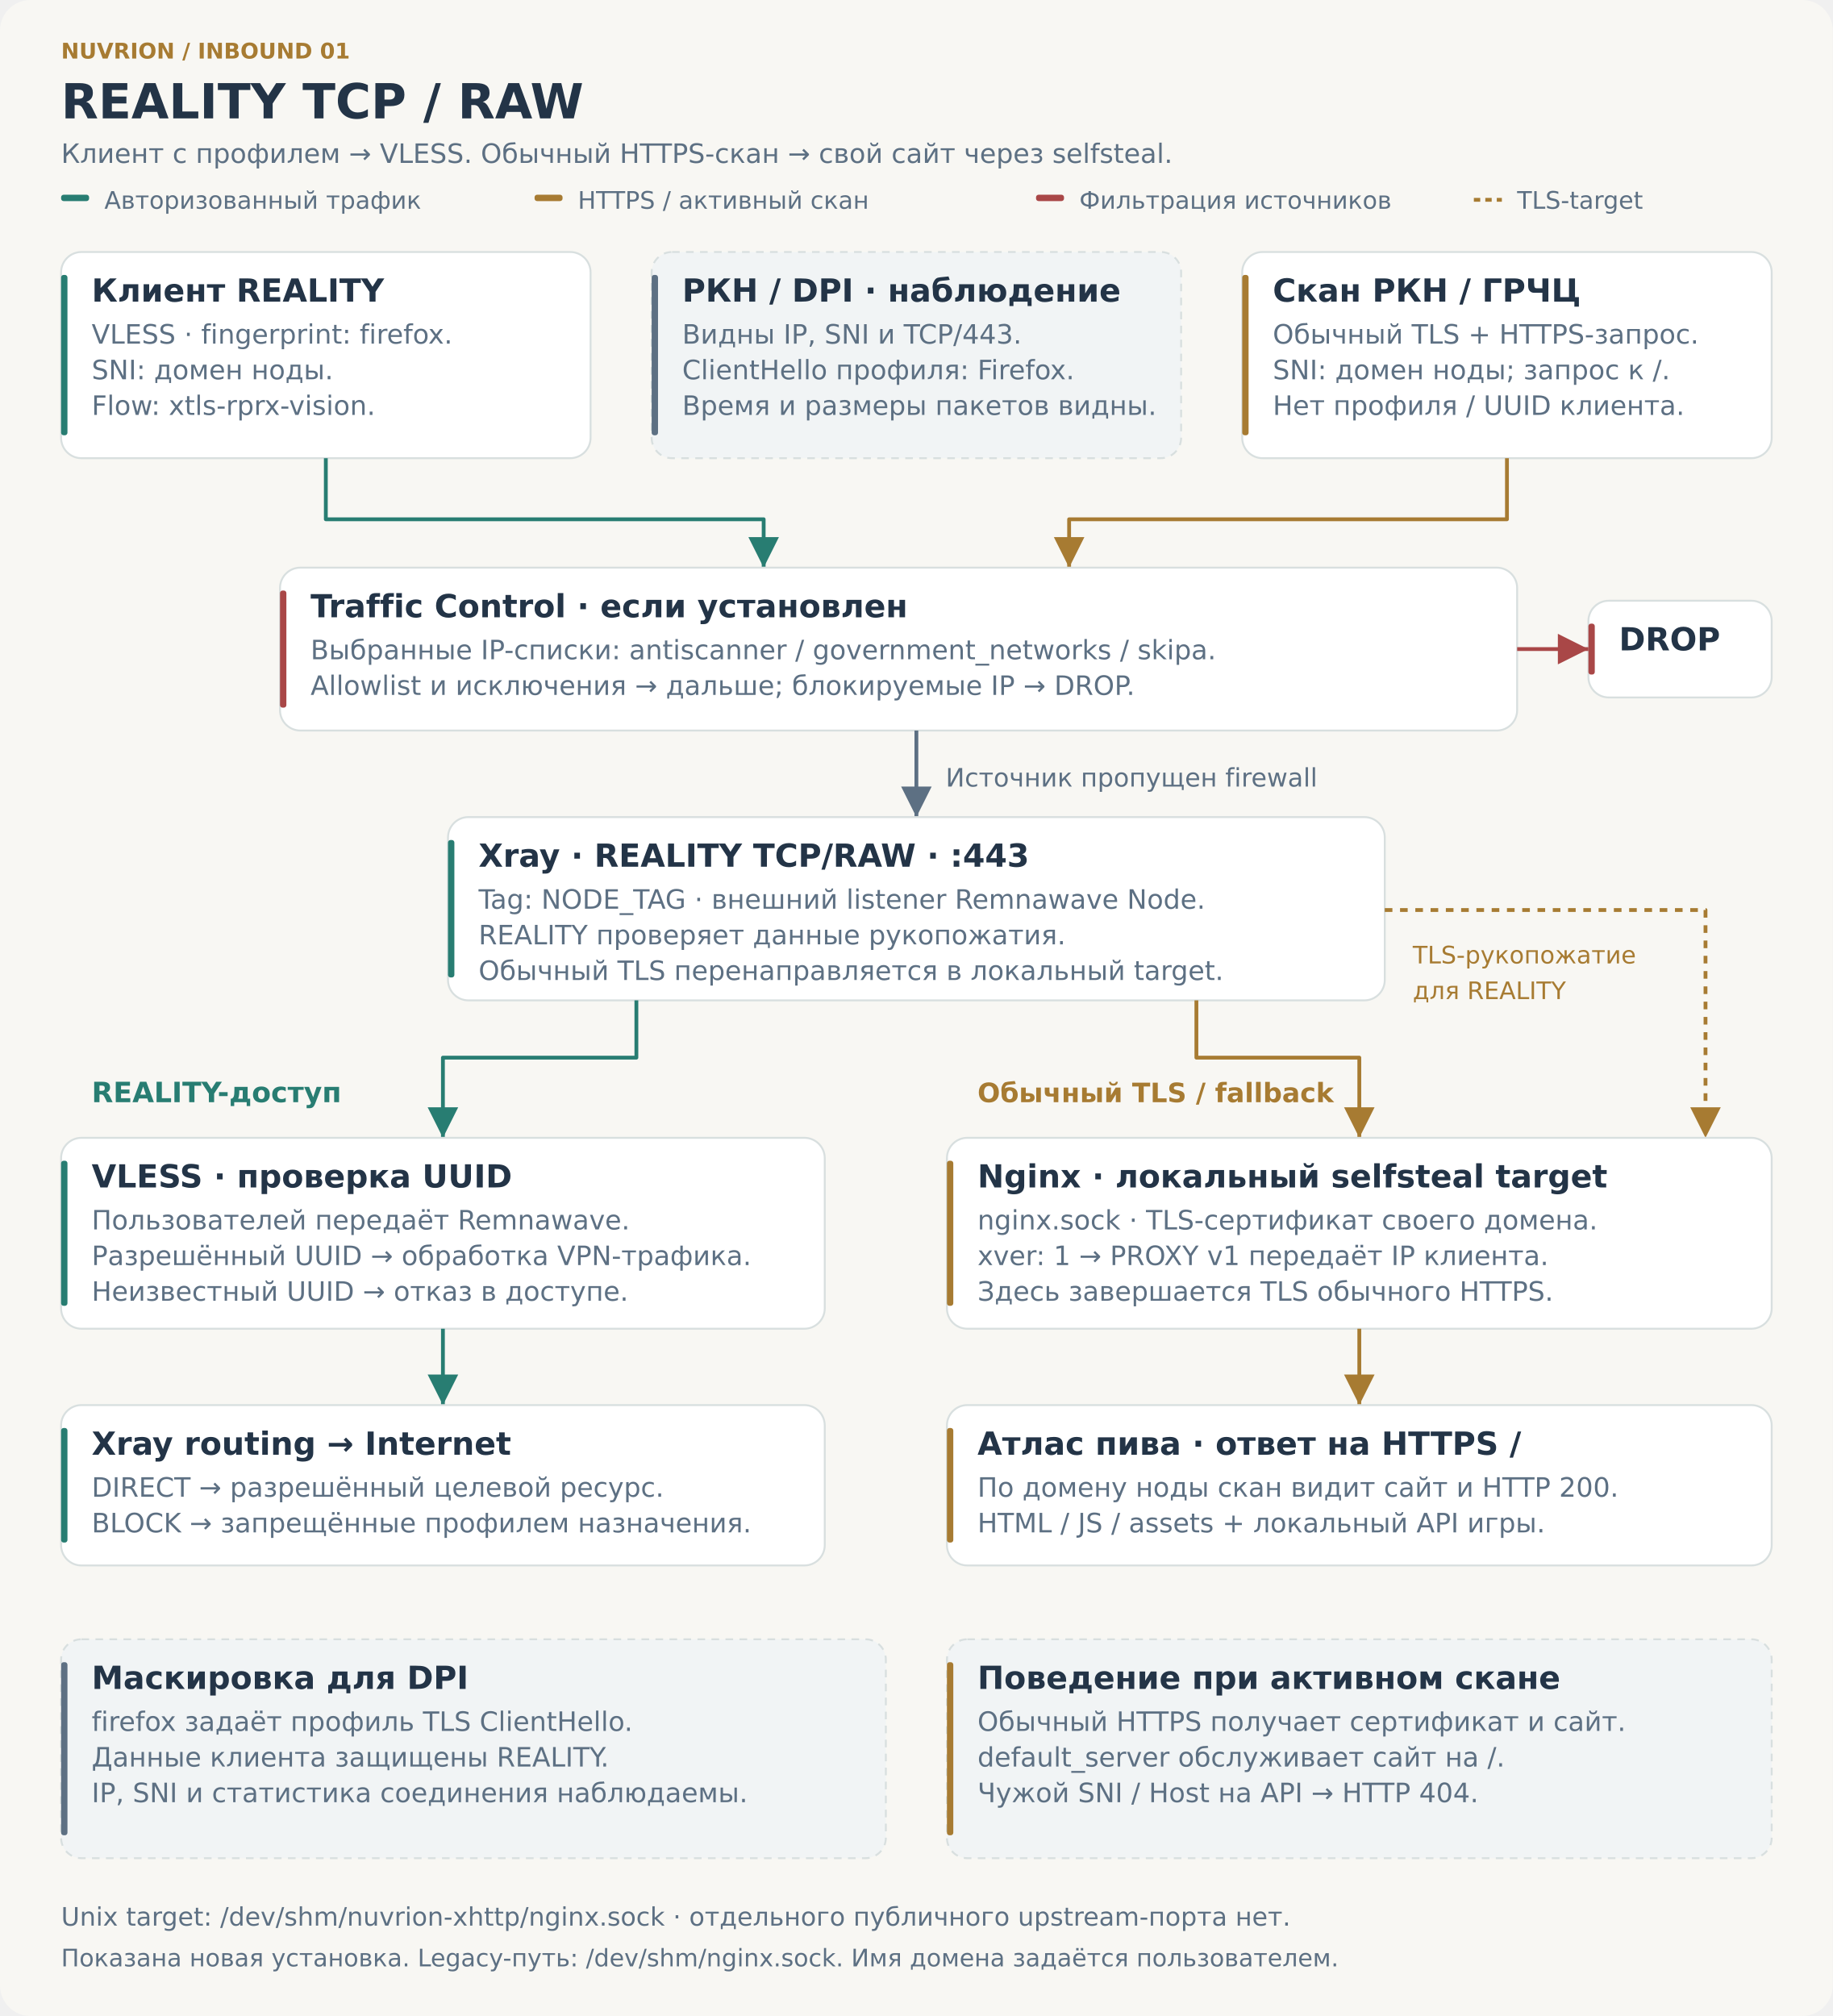
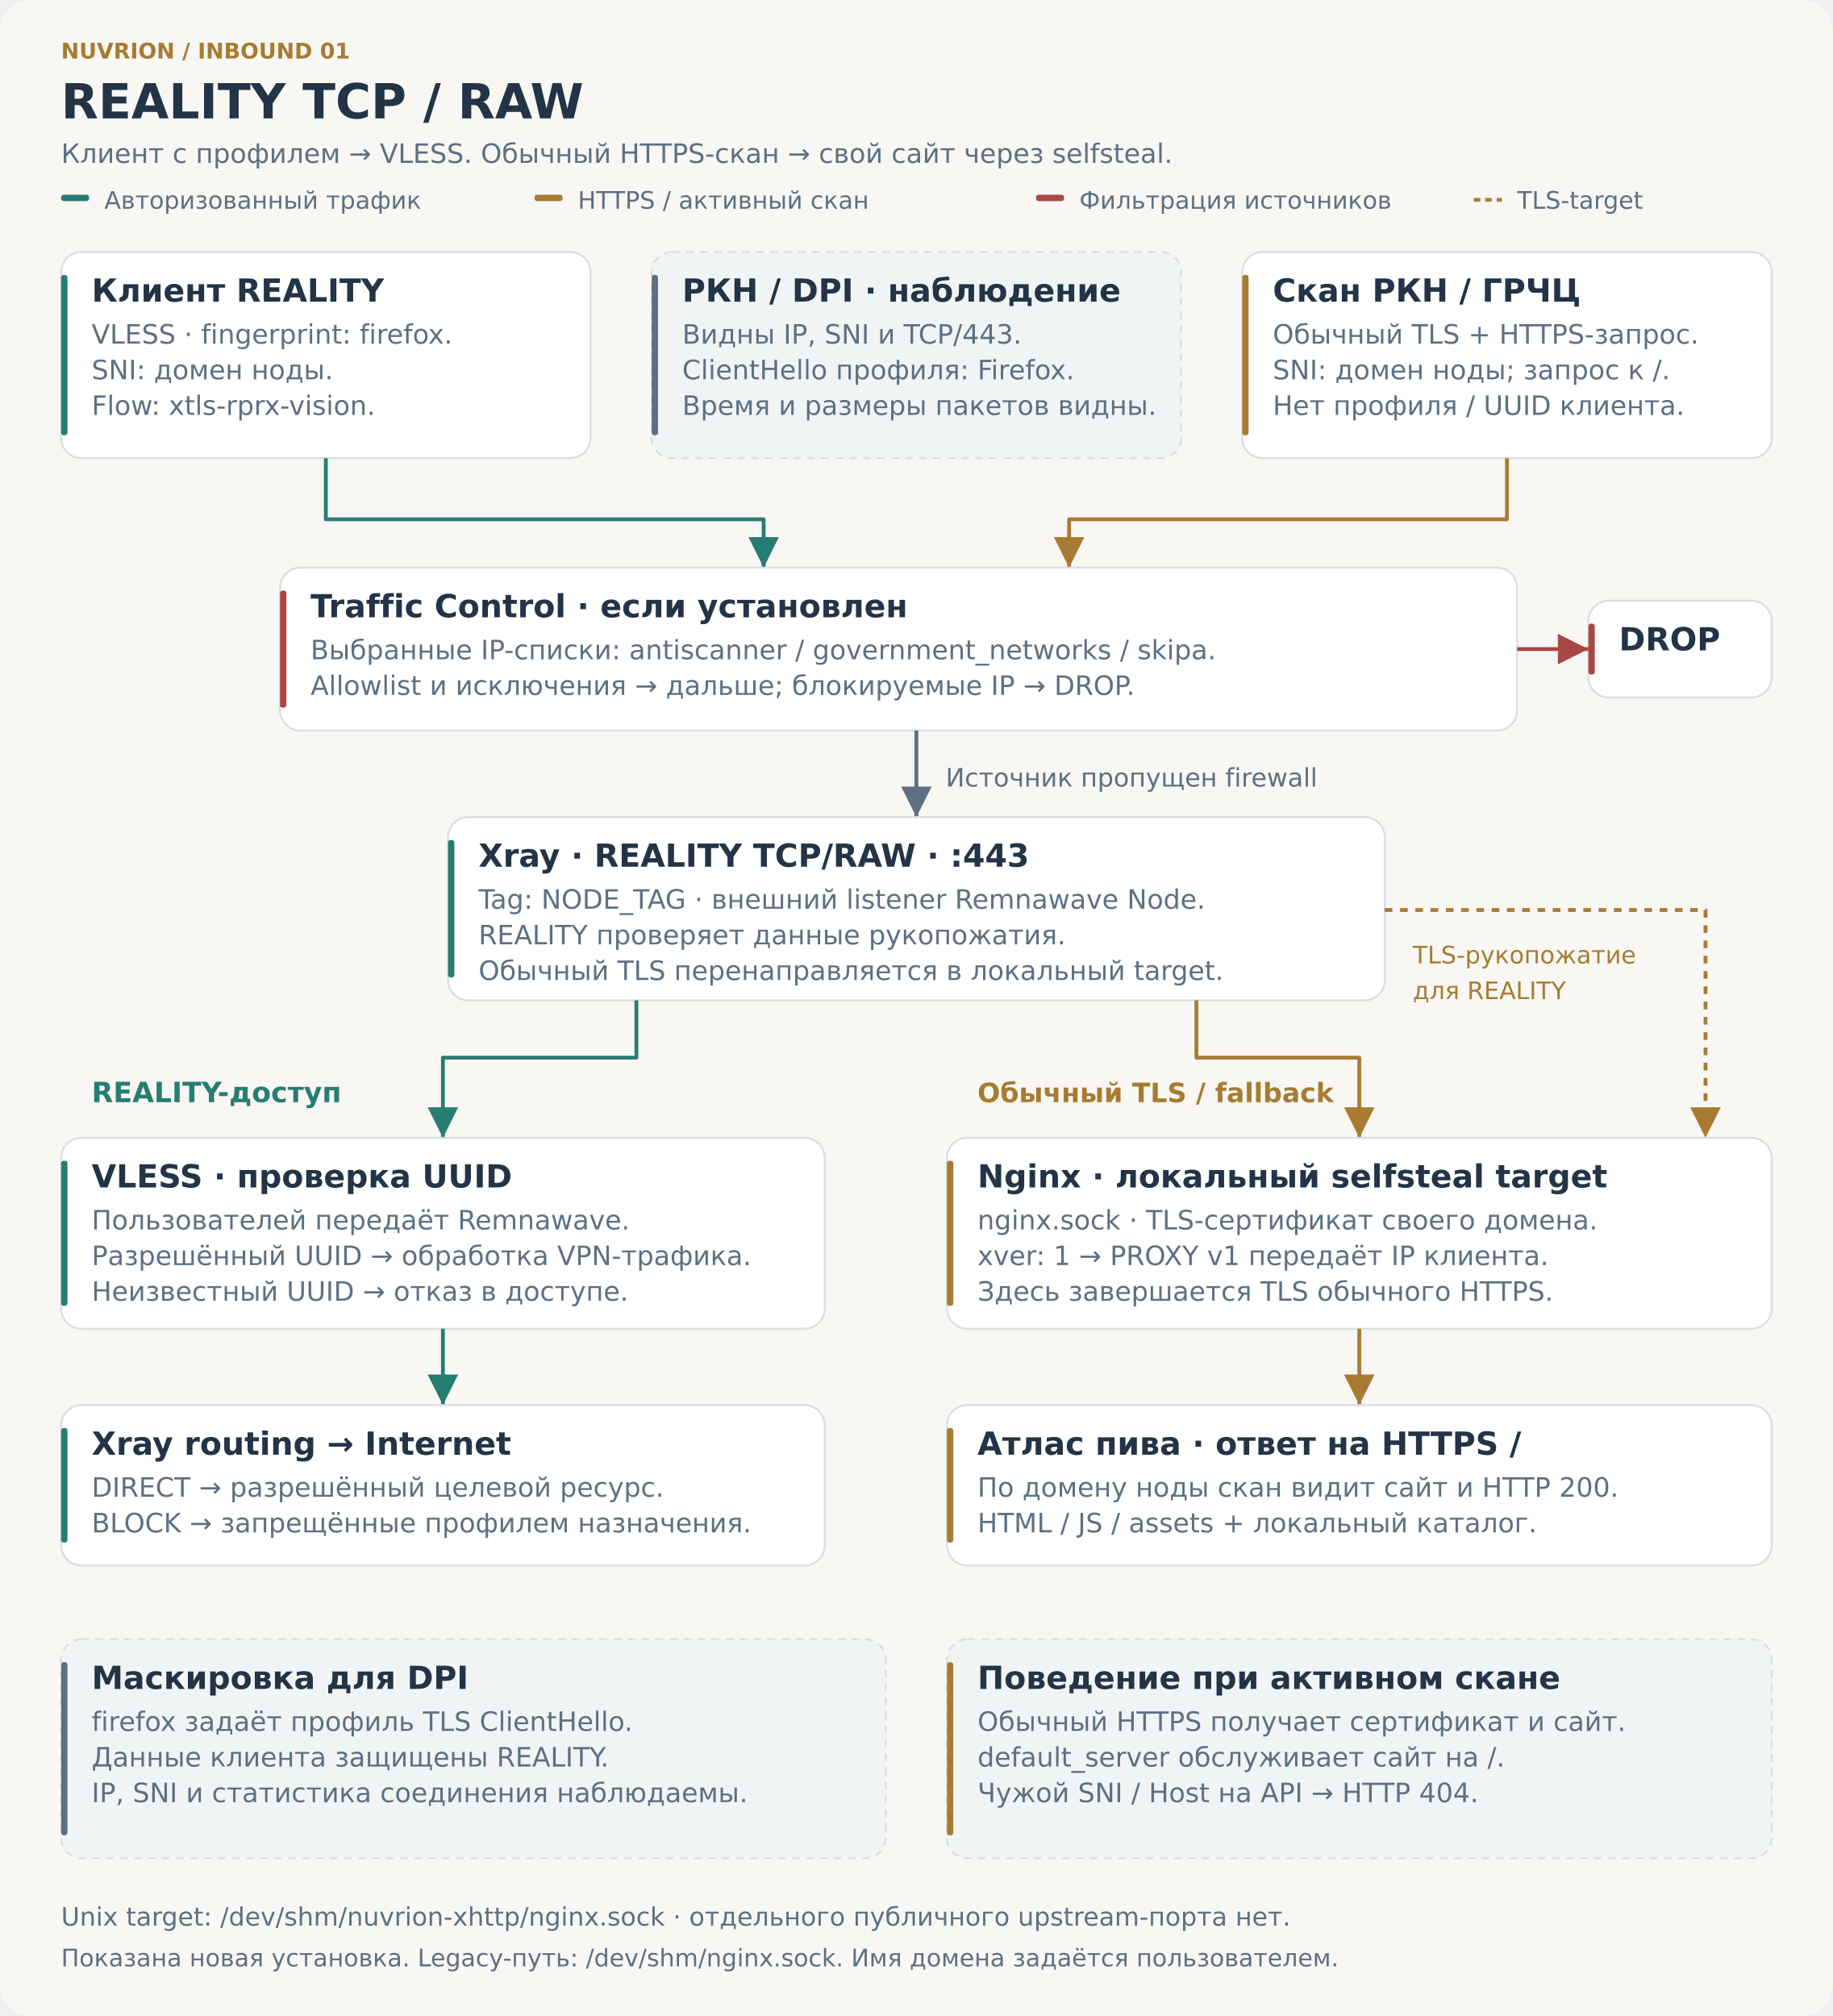
<svg xmlns="http://www.w3.org/2000/svg" width="1440" height="1584" viewBox="0 0 1440 1584" role="img" aria-labelledby="title desc">
  <defs>
    <marker id="vpn" markerWidth="9" markerHeight="9" refX="8" refY="4" orient="auto" markerUnits="strokeWidth">
      <path d="M0 0L8 4L0 8Z" fill="#287d72" />
    </marker>
    <marker id="web" markerWidth="9" markerHeight="9" refX="8" refY="4" orient="auto" markerUnits="strokeWidth">
      <path d="M0 0L8 4L0 8Z" fill="#a77b32" />
    </marker>
    <marker id="scan" markerWidth="9" markerHeight="9" refX="8" refY="4" orient="auto" markerUnits="strokeWidth">
      <path d="M0 0L8 4L0 8Z" fill="#a94747" />
    </marker>
    <marker id="muted" markerWidth="9" markerHeight="9" refX="8" refY="4" orient="auto" markerUnits="strokeWidth">
      <path d="M0 0L8 4L0 8Z" fill="#5d7083" />
    </marker>
  </defs>
  <rect width="1440" height="1584" rx="24" fill="#f8f7f3" />
  <text x="48" y="46" font-family="DejaVu Sans, Segoe UI, Arial, sans-serif" font-size="17" font-weight="700" fill="#a77b32">NUVRION / INBOUND 01</text>
  <text x="48" y="93" font-family="DejaVu Sans, Segoe UI, Arial, sans-serif" font-size="38" font-weight="700" fill="#233447">REALITY TCP / RAW</text>
  <text x="48" y="128" font-family="DejaVu Sans, Segoe UI, Arial, sans-serif" font-size="21" font-weight="400" fill="#5d7083">Клиент с профилем → VLESS. Обычный HTTPS-скан → свой сайт через selfsteal.</text>
  <rect x="48" y="153" width="22" height="5" rx="2" fill="#287d72" />
  <text x="82" y="164" font-family="DejaVu Sans, Segoe UI, Arial, sans-serif" font-size="19" font-weight="400" fill="#5d7083">Авторизованный трафик</text>
  <rect x="420" y="153" width="22" height="5" rx="2" fill="#a77b32" />
  <text x="454" y="164" font-family="DejaVu Sans, Segoe UI, Arial, sans-serif" font-size="19" font-weight="400" fill="#5d7083">HTTPS / активный скан</text>
  <rect x="814" y="153" width="22" height="5" rx="2" fill="#a94747" />
  <text x="848" y="164" font-family="DejaVu Sans, Segoe UI, Arial, sans-serif" font-size="19" font-weight="400" fill="#5d7083">Фильтрация источников</text>
  <g id="client">
    <rect x="48" y="198" width="416" height="162" rx="16" fill="#ffffff" stroke="#d8dfdf" stroke-width="1.5" />
    <rect x="48" y="216" width="5" height="126" rx="2" fill="#287d72" />
    <text x="72" y="237" font-family="DejaVu Sans, Segoe UI, Arial, sans-serif" font-size="25" font-weight="700" fill="#233447">Клиент REALITY</text>
    <text x="72" y="270" font-family="DejaVu Sans, Segoe UI, Arial, sans-serif" font-size="21" font-weight="400" fill="#5d7083">VLESS · fingerprint: firefox.</text>
    <text x="72" y="298" font-family="DejaVu Sans, Segoe UI, Arial, sans-serif" font-size="21" font-weight="400" fill="#5d7083">SNI: домен ноды.</text>
    <text x="72" y="326" font-family="DejaVu Sans, Segoe UI, Arial, sans-serif" font-size="21" font-weight="400" fill="#5d7083">Flow: xtls-rprx-vision.</text>
  </g>
  <g id="dpi">
    <rect x="512" y="198" width="416" height="162" rx="16" fill="#f1f4f5" stroke="#d8dfdf" stroke-width="1.5" stroke-dasharray="6 5" />
    <rect x="512" y="216" width="5" height="126" rx="2" fill="#5d7083" />
    <text x="536" y="237" font-family="DejaVu Sans, Segoe UI, Arial, sans-serif" font-size="25" font-weight="700" fill="#233447">РКН / DPI · наблюдение</text>
    <text x="536" y="270" font-family="DejaVu Sans, Segoe UI, Arial, sans-serif" font-size="21" font-weight="400" fill="#5d7083">Видны IP, SNI и TCP/443.</text>
    <text x="536" y="298" font-family="DejaVu Sans, Segoe UI, Arial, sans-serif" font-size="21" font-weight="400" fill="#5d7083">ClientHello профиля: Firefox.</text>
    <text x="536" y="326" font-family="DejaVu Sans, Segoe UI, Arial, sans-serif" font-size="21" font-weight="400" fill="#5d7083">Время и размеры пакетов видны.</text>
  </g>
  <g id="scanner">
    <rect x="976" y="198" width="416" height="162" rx="16" fill="#ffffff" stroke="#d8dfdf" stroke-width="1.5" />
    <rect x="976" y="216" width="5" height="126" rx="2" fill="#a77b32" />
    <text x="1000" y="237" font-family="DejaVu Sans, Segoe UI, Arial, sans-serif" font-size="25" font-weight="700" fill="#233447">Скан РКН / ГРЧЦ</text>
    <text x="1000" y="270" font-family="DejaVu Sans, Segoe UI, Arial, sans-serif" font-size="21" font-weight="400" fill="#5d7083">Обычный TLS + HTTPS-запрос.</text>
    <text x="1000" y="298" font-family="DejaVu Sans, Segoe UI, Arial, sans-serif" font-size="21" font-weight="400" fill="#5d7083">SNI: домен ноды; запрос к /.</text>
    <text x="1000" y="326" font-family="DejaVu Sans, Segoe UI, Arial, sans-serif" font-size="21" font-weight="400" fill="#5d7083">Нет профиля / UUID клиента.</text>
  </g>
  <path d="M256 360V408H600V446" fill="none" stroke="#287d72" stroke-width="3" stroke-linejoin="round" marker-end="url(#vpn)" />
  <path d="M1184 360V408H840V446" fill="none" stroke="#a77b32" stroke-width="3" stroke-linejoin="round" marker-end="url(#web)" />
  <g id="traffic-control">
    <rect x="220" y="446" width="972" height="128" rx="16" fill="#ffffff" stroke="#d8dfdf" stroke-width="1.5" />
    <rect x="220" y="464" width="5" height="92" rx="2" fill="#a94747" />
    <text x="244" y="485" font-family="DejaVu Sans, Segoe UI, Arial, sans-serif" font-size="25" font-weight="700" fill="#233447">Traffic Control · если установлен</text>
    <text x="244" y="518" font-family="DejaVu Sans, Segoe UI, Arial, sans-serif" font-size="21" font-weight="400" fill="#5d7083">Выбранные IP-списки: antiscanner / government_networks / skipa.</text>
    <text x="244" y="546" font-family="DejaVu Sans, Segoe UI, Arial, sans-serif" font-size="21" font-weight="400" fill="#5d7083">Allowlist и исключения → дальше; блокируемые IP → DROP.</text>
  </g>
  <g id="source-drop">
    <rect x="1248" y="472" width="144" height="76" rx="16" fill="#ffffff" stroke="#d8dfdf" stroke-width="1.5" />
    <rect x="1248" y="490" width="5" height="40" rx="2" fill="#a94747" />
    <text x="1272" y="511" font-family="DejaVu Sans, Segoe UI, Arial, sans-serif" font-size="25" font-weight="700" fill="#233447">DROP</text>
  </g>
  <path d="M1192 510H1248" fill="none" stroke="#a94747" stroke-width="3" stroke-linejoin="round" marker-end="url(#scan)" />
  <path d="M720 574V642" fill="none" stroke="#5d7083" stroke-width="3" stroke-linejoin="round" marker-end="url(#muted)" />
  <text x="743" y="618" font-family="DejaVu Sans, Segoe UI, Arial, sans-serif" font-size="20" font-weight="400" fill="#5d7083">Источник пропущен firewall</text>
  <g id="reality-inbound">
    <rect x="352" y="642" width="736" height="144" rx="16" fill="#ffffff" stroke="#d8dfdf" stroke-width="1.5" />
    <rect x="352" y="660" width="5" height="108" rx="2" fill="#287d72" />
    <text x="376" y="681" font-family="DejaVu Sans, Segoe UI, Arial, sans-serif" font-size="25" font-weight="700" fill="#233447">Xray · REALITY TCP/RAW · :443</text>
    <text x="376" y="714" font-family="DejaVu Sans, Segoe UI, Arial, sans-serif" font-size="21" font-weight="400" fill="#5d7083">Tag: NODE_TAG · внешний listener Remnawave Node.</text>
    <text x="376" y="742" font-family="DejaVu Sans, Segoe UI, Arial, sans-serif" font-size="21" font-weight="400" fill="#5d7083">REALITY проверяет данные рукопожатия.</text>
    <text x="376" y="770" font-family="DejaVu Sans, Segoe UI, Arial, sans-serif" font-size="21" font-weight="400" fill="#5d7083">Обычный TLS перенаправляется в локальный target.</text>
  </g>
  <path d="M1158 157H1180" stroke="#a77b32" stroke-width="3" stroke-dasharray="5 4" />
  <text x="1192" y="164" font-family="DejaVu Sans, Segoe UI, Arial, sans-serif" font-size="19" font-weight="400" fill="#5d7083">TLS-target</text>
  <path d="M1088 715H1340V894" fill="none" stroke="#a77b32" stroke-width="3" stroke-linejoin="round" marker-end="url(#web)" stroke-dasharray="6 6" />
  <text x="1110" y="757" font-family="DejaVu Sans, Segoe UI, Arial, sans-serif" font-size="19" font-weight="400" fill="#a77b32">TLS-рукопожатие</text>
  <text x="1110" y="785" font-family="DejaVu Sans, Segoe UI, Arial, sans-serif" font-size="19" font-weight="400" fill="#a77b32">для REALITY</text>
  <path d="M500 786V831H348V894" fill="none" stroke="#287d72" stroke-width="3" stroke-linejoin="round" marker-end="url(#vpn)" />
  <path d="M940 786V831H1068V894" fill="none" stroke="#a77b32" stroke-width="3" stroke-linejoin="round" marker-end="url(#web)" />
  <text x="72" y="866" font-family="DejaVu Sans, Segoe UI, Arial, sans-serif" font-size="22" font-weight="600" fill="#287d72">REALITY-доступ</text>
  <text x="768" y="866" font-family="DejaVu Sans, Segoe UI, Arial, sans-serif" font-size="21" font-weight="600" fill="#a77b32">Обычный TLS / fallback</text>
  <g id="vless-auth">
    <rect x="48" y="894" width="600" height="150" rx="16" fill="#ffffff" stroke="#d8dfdf" stroke-width="1.5" />
    <rect x="48" y="912" width="5" height="114" rx="2" fill="#287d72" />
    <text x="72" y="933" font-family="DejaVu Sans, Segoe UI, Arial, sans-serif" font-size="25" font-weight="700" fill="#233447">VLESS · проверка UUID</text>
    <text x="72" y="966" font-family="DejaVu Sans, Segoe UI, Arial, sans-serif" font-size="21" font-weight="400" fill="#5d7083">Пользователей передаёт Remnawave.</text>
    <text x="72" y="994" font-family="DejaVu Sans, Segoe UI, Arial, sans-serif" font-size="21" font-weight="400" fill="#5d7083">Разрешённый UUID → обработка VPN-трафика.</text>
    <text x="72" y="1022" font-family="DejaVu Sans, Segoe UI, Arial, sans-serif" font-size="21" font-weight="400" fill="#5d7083">Неизвестный UUID → отказ в доступе.</text>
  </g>
  <g id="tls-target">
    <rect x="744" y="894" width="648" height="150" rx="16" fill="#ffffff" stroke="#d8dfdf" stroke-width="1.5" />
    <rect x="744" y="912" width="5" height="114" rx="2" fill="#a77b32" />
    <text x="768" y="933" font-family="DejaVu Sans, Segoe UI, Arial, sans-serif" font-size="25" font-weight="700" fill="#233447">Nginx · локальный selfsteal target</text>
    <text x="768" y="966" font-family="DejaVu Sans, Segoe UI, Arial, sans-serif" font-size="21" font-weight="400" fill="#5d7083">nginx.sock · TLS-сертификат своего домена.</text>
    <text x="768" y="994" font-family="DejaVu Sans, Segoe UI, Arial, sans-serif" font-size="21" font-weight="400" fill="#5d7083">xver: 1 → PROXY v1 передаёт IP клиента.</text>
    <text x="768" y="1022" font-family="DejaVu Sans, Segoe UI, Arial, sans-serif" font-size="21" font-weight="400" fill="#5d7083">Здесь завершается TLS обычного HTTPS.</text>
  </g>
  <path d="M348 1044V1104" fill="none" stroke="#287d72" stroke-width="3" stroke-linejoin="round" marker-end="url(#vpn)" />
  <path d="M1068 1044V1104" fill="none" stroke="#a77b32" stroke-width="3" stroke-linejoin="round" marker-end="url(#web)" />
  <g id="routing">
    <rect x="48" y="1104" width="600" height="126" rx="16" fill="#ffffff" stroke="#d8dfdf" stroke-width="1.5" />
    <rect x="48" y="1122" width="5" height="90" rx="2" fill="#287d72" />
    <text x="72" y="1143" font-family="DejaVu Sans, Segoe UI, Arial, sans-serif" font-size="25" font-weight="700" fill="#233447">Xray routing → Internet</text>
    <text x="72" y="1176" font-family="DejaVu Sans, Segoe UI, Arial, sans-serif" font-size="21" font-weight="400" fill="#5d7083">DIRECT → разрешённый целевой ресурс.</text>
    <text x="72" y="1204" font-family="DejaVu Sans, Segoe UI, Arial, sans-serif" font-size="21" font-weight="400" fill="#5d7083">BLOCK → запрещённые профилем назначения.</text>
  </g>
  <g id="decoy">
    <rect x="744" y="1104" width="648" height="126" rx="16" fill="#ffffff" stroke="#d8dfdf" stroke-width="1.5" />
    <rect x="744" y="1122" width="5" height="90" rx="2" fill="#a77b32" />
    <text x="768" y="1143" font-family="DejaVu Sans, Segoe UI, Arial, sans-serif" font-size="25" font-weight="700" fill="#233447">Атлас пива · ответ на HTTPS /</text>
    <text x="768" y="1176" font-family="DejaVu Sans, Segoe UI, Arial, sans-serif" font-size="21" font-weight="400" fill="#5d7083">По домену ноды скан видит сайт и HTTP 200.</text>
-     <text x="768" y="1204" font-family="DejaVu Sans, Segoe UI, Arial, sans-serif" font-size="21" font-weight="400" fill="#5d7083">HTML / JS / assets + локальный API игры.</text>
+     <text x="768" y="1204" font-family="DejaVu Sans, Segoe UI, Arial, sans-serif" font-size="21" font-weight="400" fill="#5d7083">HTML / JS / assets + локальный каталог.</text>
  </g>
  <g id="reality-camouflage">
    <rect x="48" y="1288" width="648" height="172" rx="16" fill="#f1f4f5" stroke="#d8dfdf" stroke-width="1.5" stroke-dasharray="6 5" />
    <rect x="48" y="1306" width="5" height="136" rx="2" fill="#5d7083" />
    <text x="72" y="1327" font-family="DejaVu Sans, Segoe UI, Arial, sans-serif" font-size="25" font-weight="700" fill="#233447">Маскировка для DPI</text>
    <text x="72" y="1360" font-family="DejaVu Sans, Segoe UI, Arial, sans-serif" font-size="21" font-weight="400" fill="#5d7083">firefox задаёт профиль TLS ClientHello.</text>
    <text x="72" y="1388" font-family="DejaVu Sans, Segoe UI, Arial, sans-serif" font-size="21" font-weight="400" fill="#5d7083">Данные клиента защищены REALITY.</text>
    <text x="72" y="1416" font-family="DejaVu Sans, Segoe UI, Arial, sans-serif" font-size="21" font-weight="400" fill="#5d7083">IP, SNI и статистика соединения наблюдаемы.</text>
  </g>
  <g id="reality-probe-result">
    <rect x="744" y="1288" width="648" height="172" rx="16" fill="#f1f4f5" stroke="#d8dfdf" stroke-width="1.5" stroke-dasharray="6 5" />
    <rect x="744" y="1306" width="5" height="136" rx="2" fill="#a77b32" />
    <text x="768" y="1327" font-family="DejaVu Sans, Segoe UI, Arial, sans-serif" font-size="25" font-weight="700" fill="#233447">Поведение при активном скане</text>
    <text x="768" y="1360" font-family="DejaVu Sans, Segoe UI, Arial, sans-serif" font-size="21" font-weight="400" fill="#5d7083">Обычный HTTPS получает сертификат и сайт.</text>
    <text x="768" y="1388" font-family="DejaVu Sans, Segoe UI, Arial, sans-serif" font-size="21" font-weight="400" fill="#5d7083">default_server обслуживает сайт на /.</text>
    <text x="768" y="1416" font-family="DejaVu Sans, Segoe UI, Arial, sans-serif" font-size="21" font-weight="400" fill="#5d7083">Чужой SNI / Host на API → HTTP 404.</text>
  </g>
  <text x="48" y="1513" font-family="DejaVu Sans, Segoe UI, Arial, sans-serif" font-size="20" font-weight="400" fill="#5d7083">Unix target: /dev/shm/nuvrion-xhttp/nginx.sock · отдельного публичного upstream-порта нет.</text>
  <text x="48" y="1545" font-family="DejaVu Sans, Segoe UI, Arial, sans-serif" font-size="19" font-weight="400" fill="#5d7083">Показана новая установка. Legacy-путь: /dev/shm/nginx.sock. Имя домена задаётся пользователем.</text>
</svg>
